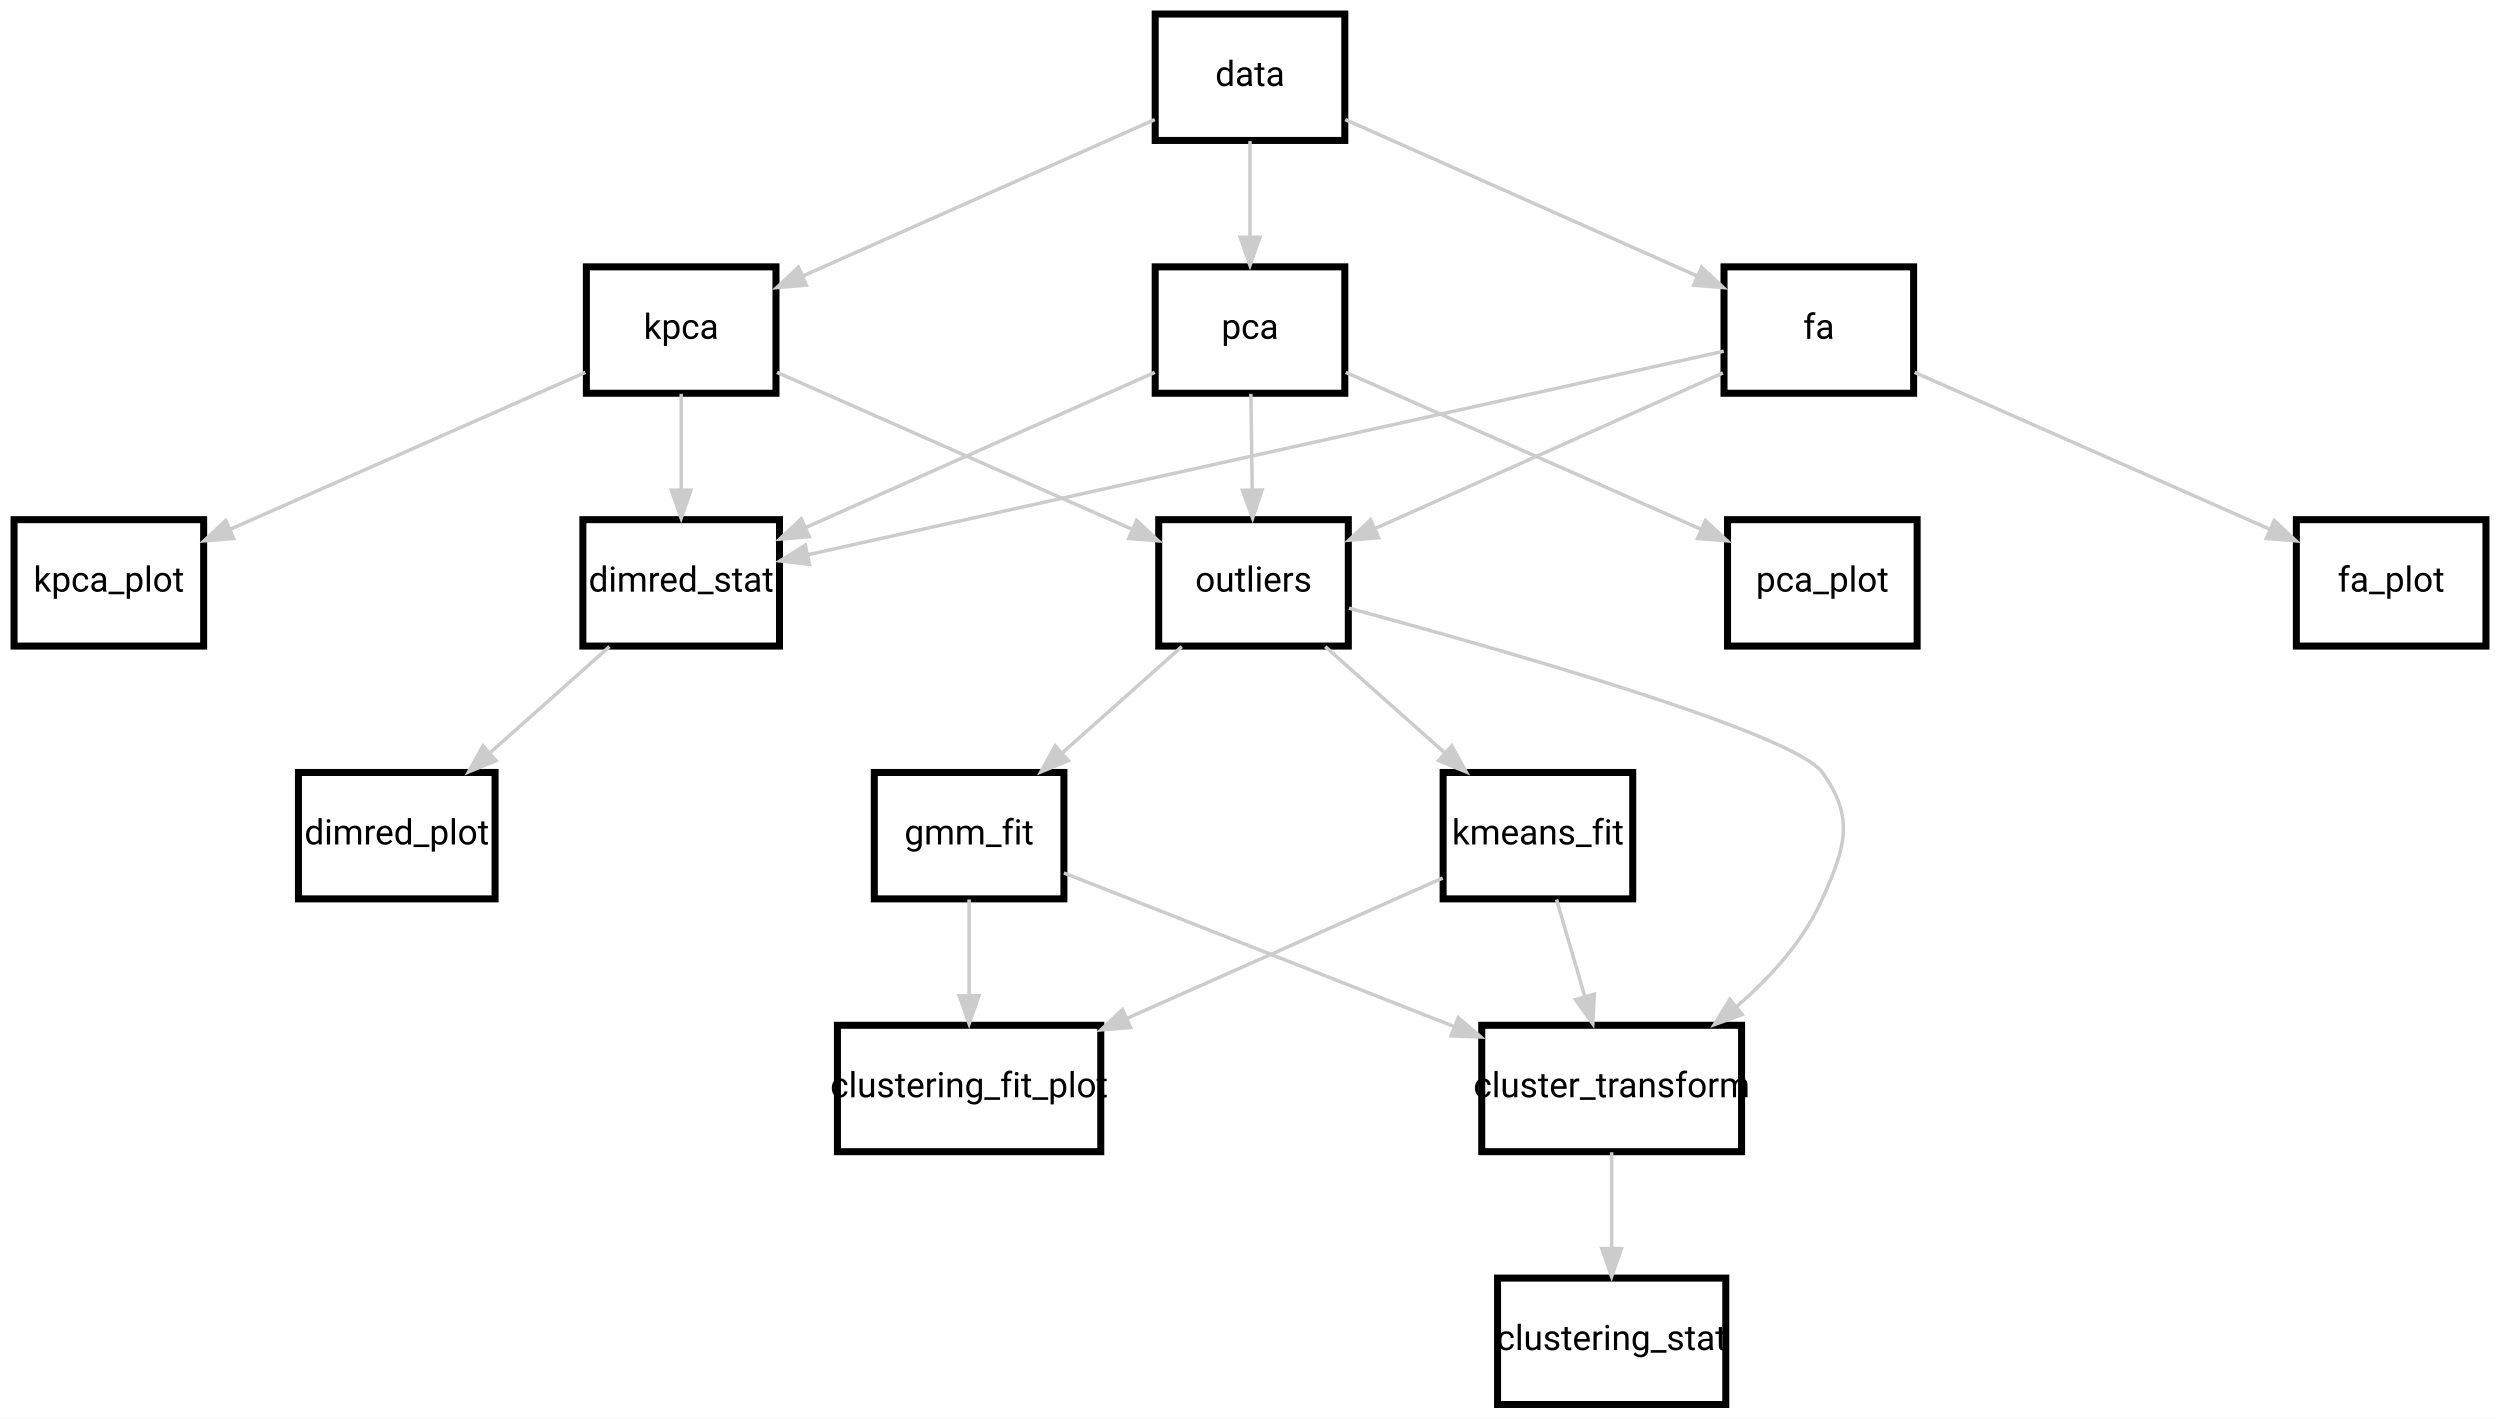
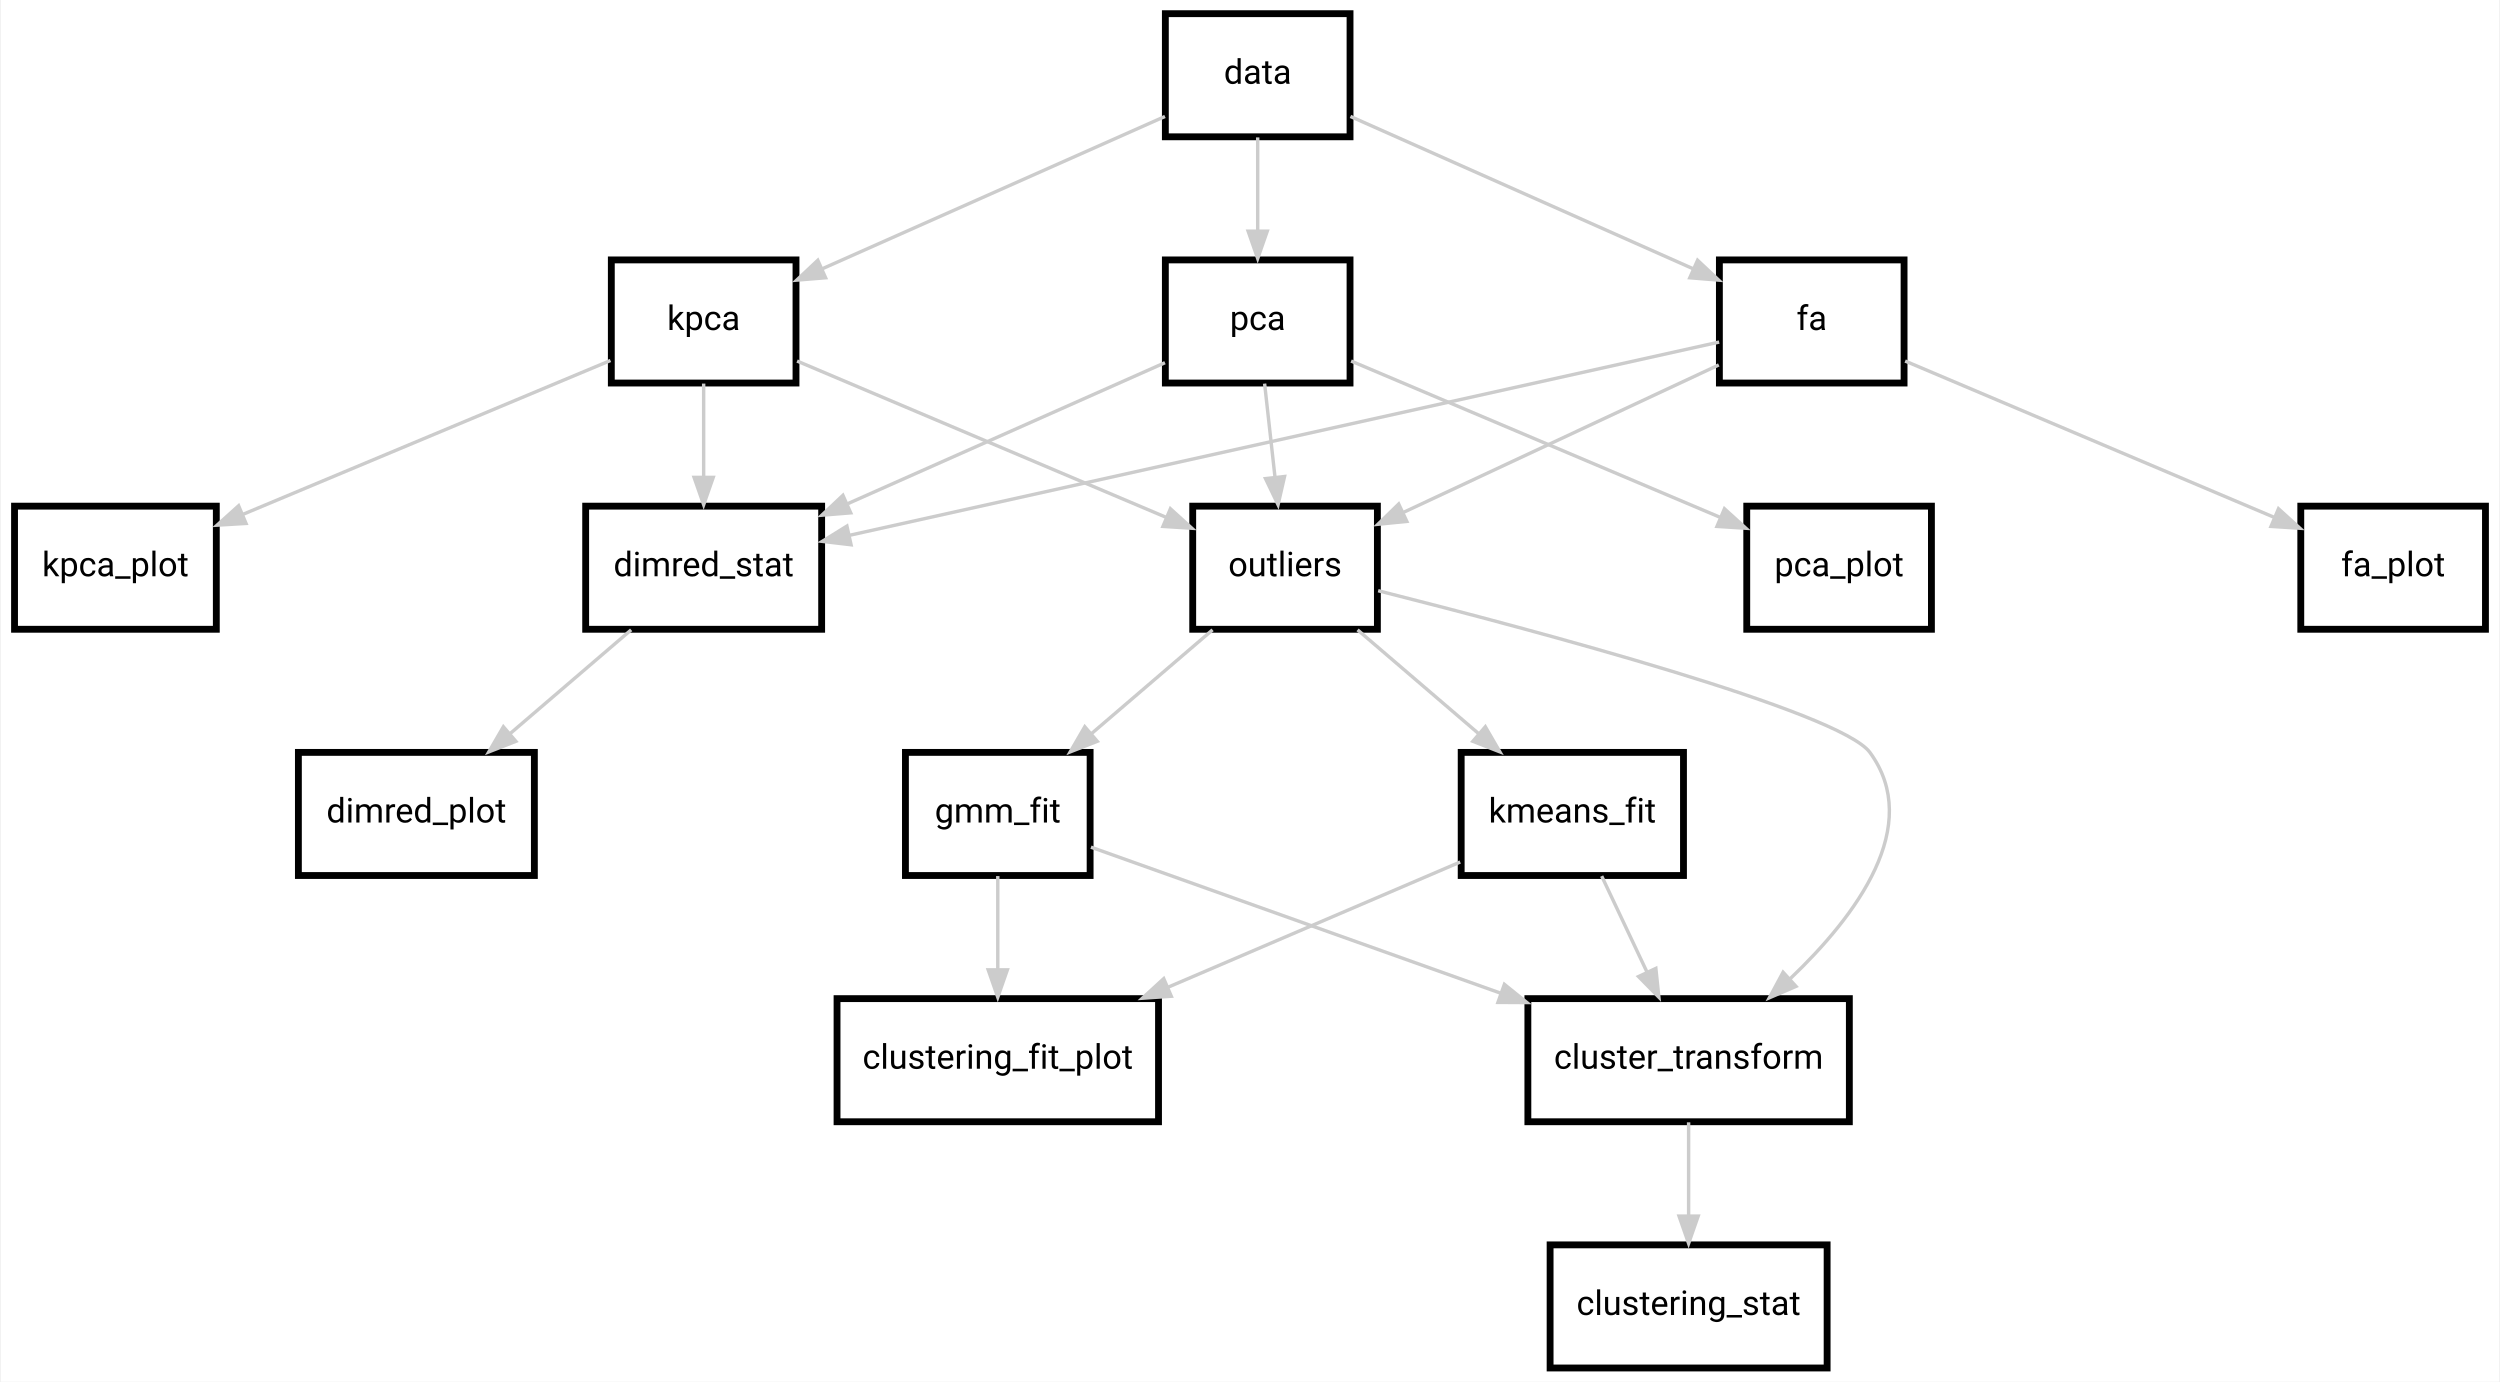
- <svg xmlns="http://www.w3.org/2000/svg" width="712pt" height="404pt" viewBox="0.00 0.00 712.00 404.00">
+ <svg xmlns="http://www.w3.org/2000/svg" width="731pt" height="404pt" viewBox="0.00 0.00 730.50 404.00">
  <g id="graph0" class="graph" transform="scale(1 1) rotate(0) translate(4 400)">
-     <polygon fill="#ffffff" stroke="transparent" points="-4,4 -4,-400 708,-400 708,4 -4,4" />
+     <polygon fill="#ffffff" stroke="transparent" points="-4,4 -4,-400 726.5,-400 726.5,4 -4,4" />
    <g id="node1" class="node">
-       <polygon fill="none" stroke="#000000" stroke-width="2" points="218,-252 162,-252 162,-216 218,-216 218,-252" />
-       <text text-anchor="middle" x="190" y="-231.5" font-family="Roboto" font-size="10.00" fill="#000000">dimred_stat</text>
+       <polygon fill="none" stroke="#000000" stroke-width="2" points="236,-252 167,-252 167,-216 236,-216 236,-252" />
+       <text text-anchor="middle" x="201.5" y="-231.5" font-family="Roboto" font-size="10.00" fill="#000000">dimred_stat</text>
    </g>
    <g id="node7" class="node">
-       <polygon fill="none" stroke="#000000" stroke-width="2" points="137,-180 81,-180 81,-144 137,-144 137,-180" />
-       <text text-anchor="middle" x="109" y="-159.5" font-family="Roboto" font-size="10.00" fill="#000000">dimred_plot</text>
+       <polygon fill="none" stroke="#000000" stroke-width="2" points="152,-180 83,-180 83,-144 152,-144 152,-180" />
+       <text text-anchor="middle" x="117.5" y="-159.5" font-family="Roboto" font-size="10.00" fill="#000000">dimred_plot</text>
    </g>
    <g id="edge13" class="edge">
-       <path fill="none" stroke="#cccccc" d="M169.56,-215.831C159.296,-206.707 146.731,-195.539 135.713,-185.745" />
-       <polygon fill="#cccccc" stroke="#cccccc" points="137.273,-183.385 129.433,-180.163 133.552,-187.571 137.273,-183.385" />
+       <path fill="none" stroke="#cccccc" d="M180.303,-215.831C169.559,-206.622 156.385,-195.33 144.882,-185.471" />
+       <polygon fill="#cccccc" stroke="#cccccc" points="146.586,-183.243 138.69,-180.163 142.942,-187.495 146.586,-183.243" />
    </g>
    <g id="node2" class="node">
-       <polygon fill="none" stroke="#000000" stroke-width="2" points="542,-252 488,-252 488,-216 542,-216 542,-252" />
-       <text text-anchor="middle" x="515" y="-231.5" font-family="Roboto" font-size="10.00" fill="#000000">pca_plot</text>
+       <polygon fill="none" stroke="#000000" stroke-width="2" points="560.5,-252 506.5,-252 506.5,-216 560.5,-216 560.5,-252" />
+       <text text-anchor="middle" x="533.5" y="-231.5" font-family="Roboto" font-size="10.00" fill="#000000">pca_plot</text>
    </g>
    <g id="node3" class="node">
-       <polygon fill="none" stroke="#000000" stroke-width="2" points="461,-180 407,-180 407,-144 461,-144 461,-180" />
-       <text text-anchor="middle" x="434" y="-159.5" font-family="Roboto" font-size="10.00" fill="#000000">kmeans_fit</text>
+       <polygon fill="none" stroke="#000000" stroke-width="2" points="488,-180 423,-180 423,-144 488,-144 488,-180" />
+       <text text-anchor="middle" x="455.5" y="-159.5" font-family="Roboto" font-size="10.00" fill="#000000">kmeans_fit</text>
    </g>
    <g id="node6" class="node">
-       <polygon fill="none" stroke="#000000" stroke-width="2" points="492,-108 418,-108 418,-72 492,-72 492,-108" />
-       <text text-anchor="middle" x="455" y="-87.5" font-family="Roboto" font-size="10.00" fill="#000000">cluster_transform</text>
+       <polygon fill="none" stroke="#000000" stroke-width="2" points="536.5,-108 442.5,-108 442.5,-72 536.5,-72 536.5,-108" />
+       <text text-anchor="middle" x="489.5" y="-87.5" font-family="Roboto" font-size="10.00" fill="#000000">cluster_transform</text>
    </g>
    <g id="edge10" class="edge">
-       <path fill="none" stroke="#cccccc" d="M439.299,-143.831C441.743,-135.454 444.689,-125.353 447.366,-116.175" />
-       <polygon fill="#cccccc" stroke="#cccccc" points="450.077,-116.877 449.63,-108.413 444.701,-115.309 450.077,-116.877" />
+       <path fill="none" stroke="#cccccc" d="M464.08,-143.831C468.076,-135.369 472.902,-125.149 477.271,-115.897" />
+       <polygon fill="#cccccc" stroke="#cccccc" points="479.921,-116.843 480.805,-108.413 474.857,-114.452 479.921,-116.843" />
    </g>
    <g id="node10" class="node">
-       <polygon fill="none" stroke="#000000" stroke-width="2" points="309.5,-108 234.5,-108 234.5,-72 309.5,-72 309.5,-108" />
-       <text text-anchor="middle" x="272" y="-87.5" font-family="Roboto" font-size="10.00" fill="#000000">clustering_fit_plot</text>
+       <polygon fill="none" stroke="#000000" stroke-width="2" points="334.5,-108 240.5,-108 240.5,-72 334.5,-72 334.5,-108" />
+       <text text-anchor="middle" x="287.5" y="-87.5" font-family="Roboto" font-size="10.00" fill="#000000">clustering_fit_plot</text>
    </g>
    <g id="edge15" class="edge">
-       <path fill="none" stroke="#cccccc" d="M406.885,-149.949C382.41,-139.071 345.924,-122.855 317.068,-110.03" />
-       <polygon fill="#cccccc" stroke="#cccccc" points="317.976,-107.37 309.529,-106.679 315.702,-112.487 317.976,-107.37" />
+       <path fill="none" stroke="#cccccc" d="M422.709,-147.947C398.444,-137.548 364.96,-123.197 337.385,-111.379" />
+       <polygon fill="#cccccc" stroke="#cccccc" points="338.233,-108.696 329.777,-108.118 336.027,-113.844 338.233,-108.696" />
    </g>
    <g id="node4" class="node">
-       <polygon fill="none" stroke="#000000" stroke-width="2" points="487.5,-36 422.5,-36 422.5,0 487.5,0 487.5,-36" />
-       <text text-anchor="middle" x="455" y="-15.5" font-family="Roboto" font-size="10.00" fill="#000000">clustering_stat</text>
+       <polygon fill="none" stroke="#000000" stroke-width="2" points="530,-36 449,-36 449,0 530,0 530,-36" />
+       <text text-anchor="middle" x="489.5" y="-15.5" font-family="Roboto" font-size="10.00" fill="#000000">clustering_stat</text>
    </g>
    <g id="node5" class="node">
-       <polygon fill="none" stroke="#000000" stroke-width="2" points="217,-324 163,-324 163,-288 217,-288 217,-324" />
-       <text text-anchor="middle" x="190" y="-303.5" font-family="Roboto" font-size="10.00" fill="#000000">kpca</text>
+       <polygon fill="none" stroke="#000000" stroke-width="2" points="228.5,-324 174.5,-324 174.5,-288 228.5,-288 228.5,-324" />
+       <text text-anchor="middle" x="201.5" y="-303.5" font-family="Roboto" font-size="10.00" fill="#000000">kpca</text>
    </g>
    <g id="edge4" class="edge">
-       <path fill="none" stroke="#cccccc" d="M190,-287.831C190,-279.539 190,-269.557 190,-260.453" />
-       <polygon fill="#cccccc" stroke="#cccccc" points="192.8,-260.413 190,-252.413 187.2,-260.413 192.8,-260.413" />
+       <path fill="none" stroke="#cccccc" d="M201.5,-287.831C201.5,-279.539 201.5,-269.557 201.5,-260.453" />
+       <polygon fill="#cccccc" stroke="#cccccc" points="204.3,-260.413 201.5,-252.413 198.7,-260.413 204.3,-260.413" />
    </g>
    <g id="node12" class="node">
-       <polygon fill="none" stroke="#000000" stroke-width="2" points="54,-252 0,-252 0,-216 54,-216 54,-252" />
-       <text text-anchor="middle" x="27" y="-231.5" font-family="Roboto" font-size="10.00" fill="#000000">kpca_plot</text>
+       <polygon fill="none" stroke="#000000" stroke-width="2" points="59,-252 0,-252 0,-216 59,-216 59,-252" />
+       <text text-anchor="middle" x="29.5" y="-231.5" font-family="Roboto" font-size="10.00" fill="#000000">kpca_plot</text>
    </g>
    <g id="edge18" class="edge">
-       <path fill="none" stroke="#cccccc" d="M162.718,-293.949C134.896,-281.659 91.647,-262.556 61.472,-249.227" />
-       <polygon fill="#cccccc" stroke="#cccccc" points="62.549,-246.642 54.1,-245.97 60.286,-251.764 62.549,-246.642" />
+       <path fill="none" stroke="#cccccc" d="M174.246,-294.591C145.219,-282.44 99.089,-263.13 66.725,-249.583" />
+       <polygon fill="#cccccc" stroke="#cccccc" points="67.684,-246.949 59.223,-246.442 65.522,-252.114 67.684,-246.949" />
    </g>
    <g id="node14" class="node">
-       <polygon fill="none" stroke="#000000" stroke-width="2" points="380,-252 326,-252 326,-216 380,-216 380,-252" />
-       <text text-anchor="middle" x="353" y="-231.5" font-family="Roboto" font-size="10.00" fill="#000000">outliers</text>
+       <polygon fill="none" stroke="#000000" stroke-width="2" points="398.5,-252 344.5,-252 344.5,-216 398.5,-216 398.5,-252" />
+       <text text-anchor="middle" x="371.5" y="-231.5" font-family="Roboto" font-size="10.00" fill="#000000">outliers</text>
    </g>
    <g id="edge19" class="edge">
-       <path fill="none" stroke="#cccccc" d="M217.282,-293.949C245.104,-281.659 288.353,-262.556 318.528,-249.227" />
-       <polygon fill="#cccccc" stroke="#cccccc" points="319.714,-251.764 325.9,-245.97 317.451,-246.642 319.714,-251.764" />
+       <path fill="none" stroke="#cccccc" d="M228.813,-294.432C258.183,-281.993 304.949,-262.186 336.878,-248.663" />
+       <polygon fill="#cccccc" stroke="#cccccc" points="337.98,-251.238 344.254,-245.539 335.796,-246.081 337.98,-251.238" />
    </g>
    <g id="edge9" class="edge">
-       <path fill="none" stroke="#cccccc" d="M455,-71.831C455,-63.539 455,-53.557 455,-44.453" />
-       <polygon fill="#cccccc" stroke="#cccccc" points="457.8,-44.413 455,-36.413 452.2,-44.413 457.8,-44.413" />
+       <path fill="none" stroke="#cccccc" d="M489.5,-71.831C489.5,-63.539 489.5,-53.557 489.5,-44.453" />
+       <polygon fill="#cccccc" stroke="#cccccc" points="492.3,-44.413 489.5,-36.413 486.7,-44.413 492.3,-44.413" />
    </g>
    <g id="node8" class="node">
-       <polygon fill="none" stroke="#000000" stroke-width="2" points="379,-324 325,-324 325,-288 379,-288 379,-324" />
-       <text text-anchor="middle" x="352" y="-303.5" font-family="Roboto" font-size="10.00" fill="#000000">pca</text>
+       <polygon fill="none" stroke="#000000" stroke-width="2" points="390.5,-324 336.5,-324 336.5,-288 390.5,-288 390.5,-324" />
+       <text text-anchor="middle" x="363.5" y="-303.5" font-family="Roboto" font-size="10.00" fill="#000000">pca</text>
    </g>
    <g id="edge5" class="edge">
-       <path fill="none" stroke="#cccccc" d="M324.885,-293.949C297.566,-281.807 255.281,-263.014 225.347,-249.71" />
-       <polygon fill="#cccccc" stroke="#cccccc" points="226.467,-247.144 218.02,-246.453 224.193,-252.261 226.467,-247.144" />
+       <path fill="none" stroke="#cccccc" d="M336.385,-293.949C311.083,-282.704 272.945,-265.753 243.67,-252.742" />
+       <polygon fill="#cccccc" stroke="#cccccc" points="244.497,-250.046 236.05,-249.355 242.223,-255.163 244.497,-250.046" />
    </g>
    <g id="edge7" class="edge">
-       <path fill="none" stroke="#cccccc" d="M379.283,-293.949C407.104,-281.659 450.353,-262.556 480.528,-249.227" />
-       <polygon fill="#cccccc" stroke="#cccccc" points="481.714,-251.764 487.9,-245.97 479.451,-246.642 481.714,-251.764" />
+       <path fill="none" stroke="#cccccc" d="M390.813,-294.432C420.183,-281.993 466.949,-262.186 498.878,-248.663" />
+       <polygon fill="#cccccc" stroke="#cccccc" points="499.98,-251.238 506.254,-245.539 497.796,-246.081 499.98,-251.238" />
    </g>
    <g id="edge20" class="edge">
-       <path fill="none" stroke="#cccccc" d="M352.252,-287.831C352.368,-279.539 352.506,-269.557 352.633,-260.453" />
-       <polygon fill="#cccccc" stroke="#cccccc" points="355.433,-260.451 352.744,-252.413 349.833,-260.374 355.433,-260.451" />
+       <path fill="none" stroke="#cccccc" d="M365.519,-287.831C366.44,-279.539 367.549,-269.557 368.561,-260.453" />
+       <polygon fill="#cccccc" stroke="#cccccc" points="371.353,-260.674 369.454,-252.413 365.788,-260.055 371.353,-260.674" />
    </g>
    <g id="node9" class="node">
-       <polygon fill="none" stroke="#000000" stroke-width="2" points="704,-252 650,-252 650,-216 704,-216 704,-252" />
-       <text text-anchor="middle" x="677" y="-231.5" font-family="Roboto" font-size="10.00" fill="#000000">fa_plot</text>
+       <polygon fill="none" stroke="#000000" stroke-width="2" points="722.5,-252 668.5,-252 668.5,-216 722.5,-216 722.5,-252" />
+       <text text-anchor="middle" x="695.5" y="-231.5" font-family="Roboto" font-size="10.00" fill="#000000">fa_plot</text>
    </g>
    <g id="node11" class="node">
-       <polygon fill="none" stroke="#000000" stroke-width="2" points="299,-180 245,-180 245,-144 299,-144 299,-180" />
-       <text text-anchor="middle" x="272" y="-159.5" font-family="Roboto" font-size="10.00" fill="#000000">gmm_fit</text>
+       <polygon fill="none" stroke="#000000" stroke-width="2" points="314.5,-180 260.5,-180 260.5,-144 314.5,-144 314.5,-180" />
+       <text text-anchor="middle" x="287.5" y="-159.5" font-family="Roboto" font-size="10.00" fill="#000000">gmm_fit</text>
    </g>
    <g id="edge12" class="edge">
-       <path fill="none" stroke="#cccccc" d="M299.002,-151.376C328.211,-139.884 375.26,-121.373 410.06,-107.681" />
-       <polygon fill="#cccccc" stroke="#cccccc" points="411.313,-110.197 417.733,-104.662 409.263,-104.986 411.313,-110.197" />
+       <path fill="none" stroke="#cccccc" d="M314.743,-152.29C345.333,-141.386 395.773,-123.408 434.62,-109.561" />
+       <polygon fill="#cccccc" stroke="#cccccc" points="435.63,-112.174 442.226,-106.85 433.75,-106.899 435.63,-112.174" />
    </g>
    <g id="edge16" class="edge">
-       <path fill="none" stroke="#cccccc" d="M272,-143.831C272,-135.539 272,-125.557 272,-116.453" />
-       <polygon fill="#cccccc" stroke="#cccccc" points="274.8,-116.413 272,-108.413 269.2,-116.413 274.8,-116.413" />
+       <path fill="none" stroke="#cccccc" d="M287.5,-143.831C287.5,-135.539 287.5,-125.557 287.5,-116.453" />
+       <polygon fill="#cccccc" stroke="#cccccc" points="290.3,-116.413 287.5,-108.413 284.7,-116.413 290.3,-116.413" />
    </g>
    <g id="node13" class="node">
-       <polygon fill="none" stroke="#000000" stroke-width="2" points="541,-324 487,-324 487,-288 541,-288 541,-324" />
-       <text text-anchor="middle" x="514" y="-303.5" font-family="Roboto" font-size="10.00" fill="#000000">fa</text>
+       <polygon fill="none" stroke="#000000" stroke-width="2" points="552.5,-324 498.5,-324 498.5,-288 552.5,-288 552.5,-324" />
+       <text text-anchor="middle" x="525.5" y="-303.5" font-family="Roboto" font-size="10.00" fill="#000000">fa</text>
    </g>
    <g id="edge6" class="edge">
-       <path fill="none" stroke="#cccccc" d="M486.933,-299.985C428.738,-287.053 291.686,-256.597 226.144,-242.032" />
-       <polygon fill="#cccccc" stroke="#cccccc" points="226.556,-239.255 218.139,-240.253 225.341,-244.722 226.556,-239.255" />
+       <path fill="none" stroke="#cccccc" d="M498.433,-299.985C442.093,-287.465 311.841,-258.52 244.123,-243.472" />
+       <polygon fill="#cccccc" stroke="#cccccc" points="244.601,-240.71 236.184,-241.708 243.386,-246.176 244.601,-240.71" />
    </g>
    <g id="edge14" class="edge">
-       <path fill="none" stroke="#cccccc" d="M541.283,-293.949C569.104,-281.659 612.353,-262.556 642.528,-249.227" />
-       <polygon fill="#cccccc" stroke="#cccccc" points="643.714,-251.764 649.9,-245.97 641.451,-246.642 643.714,-251.764" />
+       <path fill="none" stroke="#cccccc" d="M552.813,-294.432C582.183,-281.993 628.949,-262.186 660.878,-248.663" />
+       <polygon fill="#cccccc" stroke="#cccccc" points="661.98,-251.238 668.254,-245.539 659.796,-246.081 661.98,-251.238" />
    </g>
    <g id="edge21" class="edge">
-       <path fill="none" stroke="#cccccc" d="M486.688,-293.786C459.429,-281.596 417.441,-262.818 387.806,-249.565" />
-       <polygon fill="#cccccc" stroke="#cccccc" points="388.622,-246.863 380.176,-246.153 386.336,-251.975 388.622,-246.863" />
+       <path fill="none" stroke="#cccccc" d="M498.322,-293.294C472.671,-281.301 434.091,-263.264 406.222,-250.233" />
+       <polygon fill="#cccccc" stroke="#cccccc" points="407.098,-247.552 398.664,-246.7 404.726,-252.625 407.098,-247.552" />
    </g>
    <g id="edge8" class="edge">
-       <path fill="none" stroke="#cccccc" d="M373.44,-215.831C383.704,-206.707 396.269,-195.539 407.287,-185.745" />
-       <polygon fill="#cccccc" stroke="#cccccc" points="409.448,-187.571 413.567,-180.163 405.727,-183.385 409.448,-187.571" />
+       <path fill="none" stroke="#cccccc" d="M392.697,-215.831C403.441,-206.622 416.615,-195.33 428.118,-185.471" />
+       <polygon fill="#cccccc" stroke="#cccccc" points="430.058,-187.495 434.31,-180.163 426.414,-183.243 430.058,-187.495" />
    </g>
    <g id="edge11" class="edge">
-       <path fill="none" stroke="#cccccc" d="M380.196,-226.796C424.191,-214.875 506.896,-191.244 515,-180 524.355,-167.02 521.509,-158.616 515,-144 509.715,-132.133 500.391,-121.78 490.645,-113.4" />
-       <polygon fill="#cccccc" stroke="#cccccc" points="492.194,-111.051 484.218,-108.183 488.664,-115.399 492.194,-111.051" />
+       <path fill="none" stroke="#cccccc" d="M398.721,-227.278C444.743,-215.644 533.804,-191.865 542.5,-180 558.14,-158.66 538.735,-132.41 519.153,-113.779" />
+       <polygon fill="#cccccc" stroke="#cccccc" points="520.903,-111.585 513.109,-108.255 517.125,-115.719 520.903,-111.585" />
    </g>
    <g id="edge17" class="edge">
-       <path fill="none" stroke="#cccccc" d="M332.56,-215.831C322.296,-206.707 309.731,-195.539 298.713,-185.745" />
-       <polygon fill="#cccccc" stroke="#cccccc" points="300.273,-183.385 292.433,-180.163 296.552,-187.571 300.273,-183.385" />
+       <path fill="none" stroke="#cccccc" d="M350.303,-215.831C339.559,-206.622 326.385,-195.33 314.882,-185.471" />
+       <polygon fill="#cccccc" stroke="#cccccc" points="316.586,-183.243 308.69,-180.163 312.942,-187.495 316.586,-183.243" />
    </g>
    <g id="node15" class="node">
-       <polygon fill="none" stroke="#000000" stroke-width="2" points="379,-396 325,-396 325,-360 379,-360 379,-396" />
-       <text text-anchor="middle" x="352" y="-375.5" font-family="Roboto" font-size="10.00" fill="#000000">data</text>
+       <polygon fill="none" stroke="#000000" stroke-width="2" points="390.5,-396 336.5,-396 336.5,-360 390.5,-360 390.5,-396" />
+       <text text-anchor="middle" x="363.5" y="-375.5" font-family="Roboto" font-size="10.00" fill="#000000">data</text>
    </g>
    <g id="edge3" class="edge">
-       <path fill="none" stroke="#cccccc" d="M324.885,-365.949C297.317,-353.696 254.508,-334.67 224.531,-321.347" />
-       <polygon fill="#cccccc" stroke="#cccccc" points="225.651,-318.781 217.204,-318.091 223.377,-323.898 225.651,-318.781" />
+       <path fill="none" stroke="#cccccc" d="M336.385,-365.949C308.817,-353.696 266.008,-334.67 236.031,-321.347" />
+       <polygon fill="#cccccc" stroke="#cccccc" points="237.151,-318.781 228.704,-318.091 234.877,-323.898 237.151,-318.781" />
    </g>
    <g id="edge2" class="edge">
-       <path fill="none" stroke="#cccccc" d="M352,-359.831C352,-351.539 352,-341.557 352,-332.453" />
-       <polygon fill="#cccccc" stroke="#cccccc" points="354.8,-332.413 352,-324.413 349.2,-332.413 354.8,-332.413" />
+       <path fill="none" stroke="#cccccc" d="M363.5,-359.831C363.5,-351.539 363.5,-341.557 363.5,-332.453" />
+       <polygon fill="#cccccc" stroke="#cccccc" points="366.3,-332.413 363.5,-324.413 360.7,-332.413 366.3,-332.413" />
    </g>
    <g id="edge1" class="edge">
-       <path fill="none" stroke="#cccccc" d="M379.115,-365.949C406.683,-353.696 449.492,-334.67 479.469,-321.347" />
-       <polygon fill="#cccccc" stroke="#cccccc" points="480.623,-323.898 486.796,-318.091 478.349,-318.781 480.623,-323.898" />
+       <path fill="none" stroke="#cccccc" d="M390.615,-365.949C418.183,-353.696 460.992,-334.67 490.969,-321.347" />
+       <polygon fill="#cccccc" stroke="#cccccc" points="492.123,-323.898 498.296,-318.091 489.849,-318.781 492.123,-323.898" />
    </g>
  </g>
</svg>
